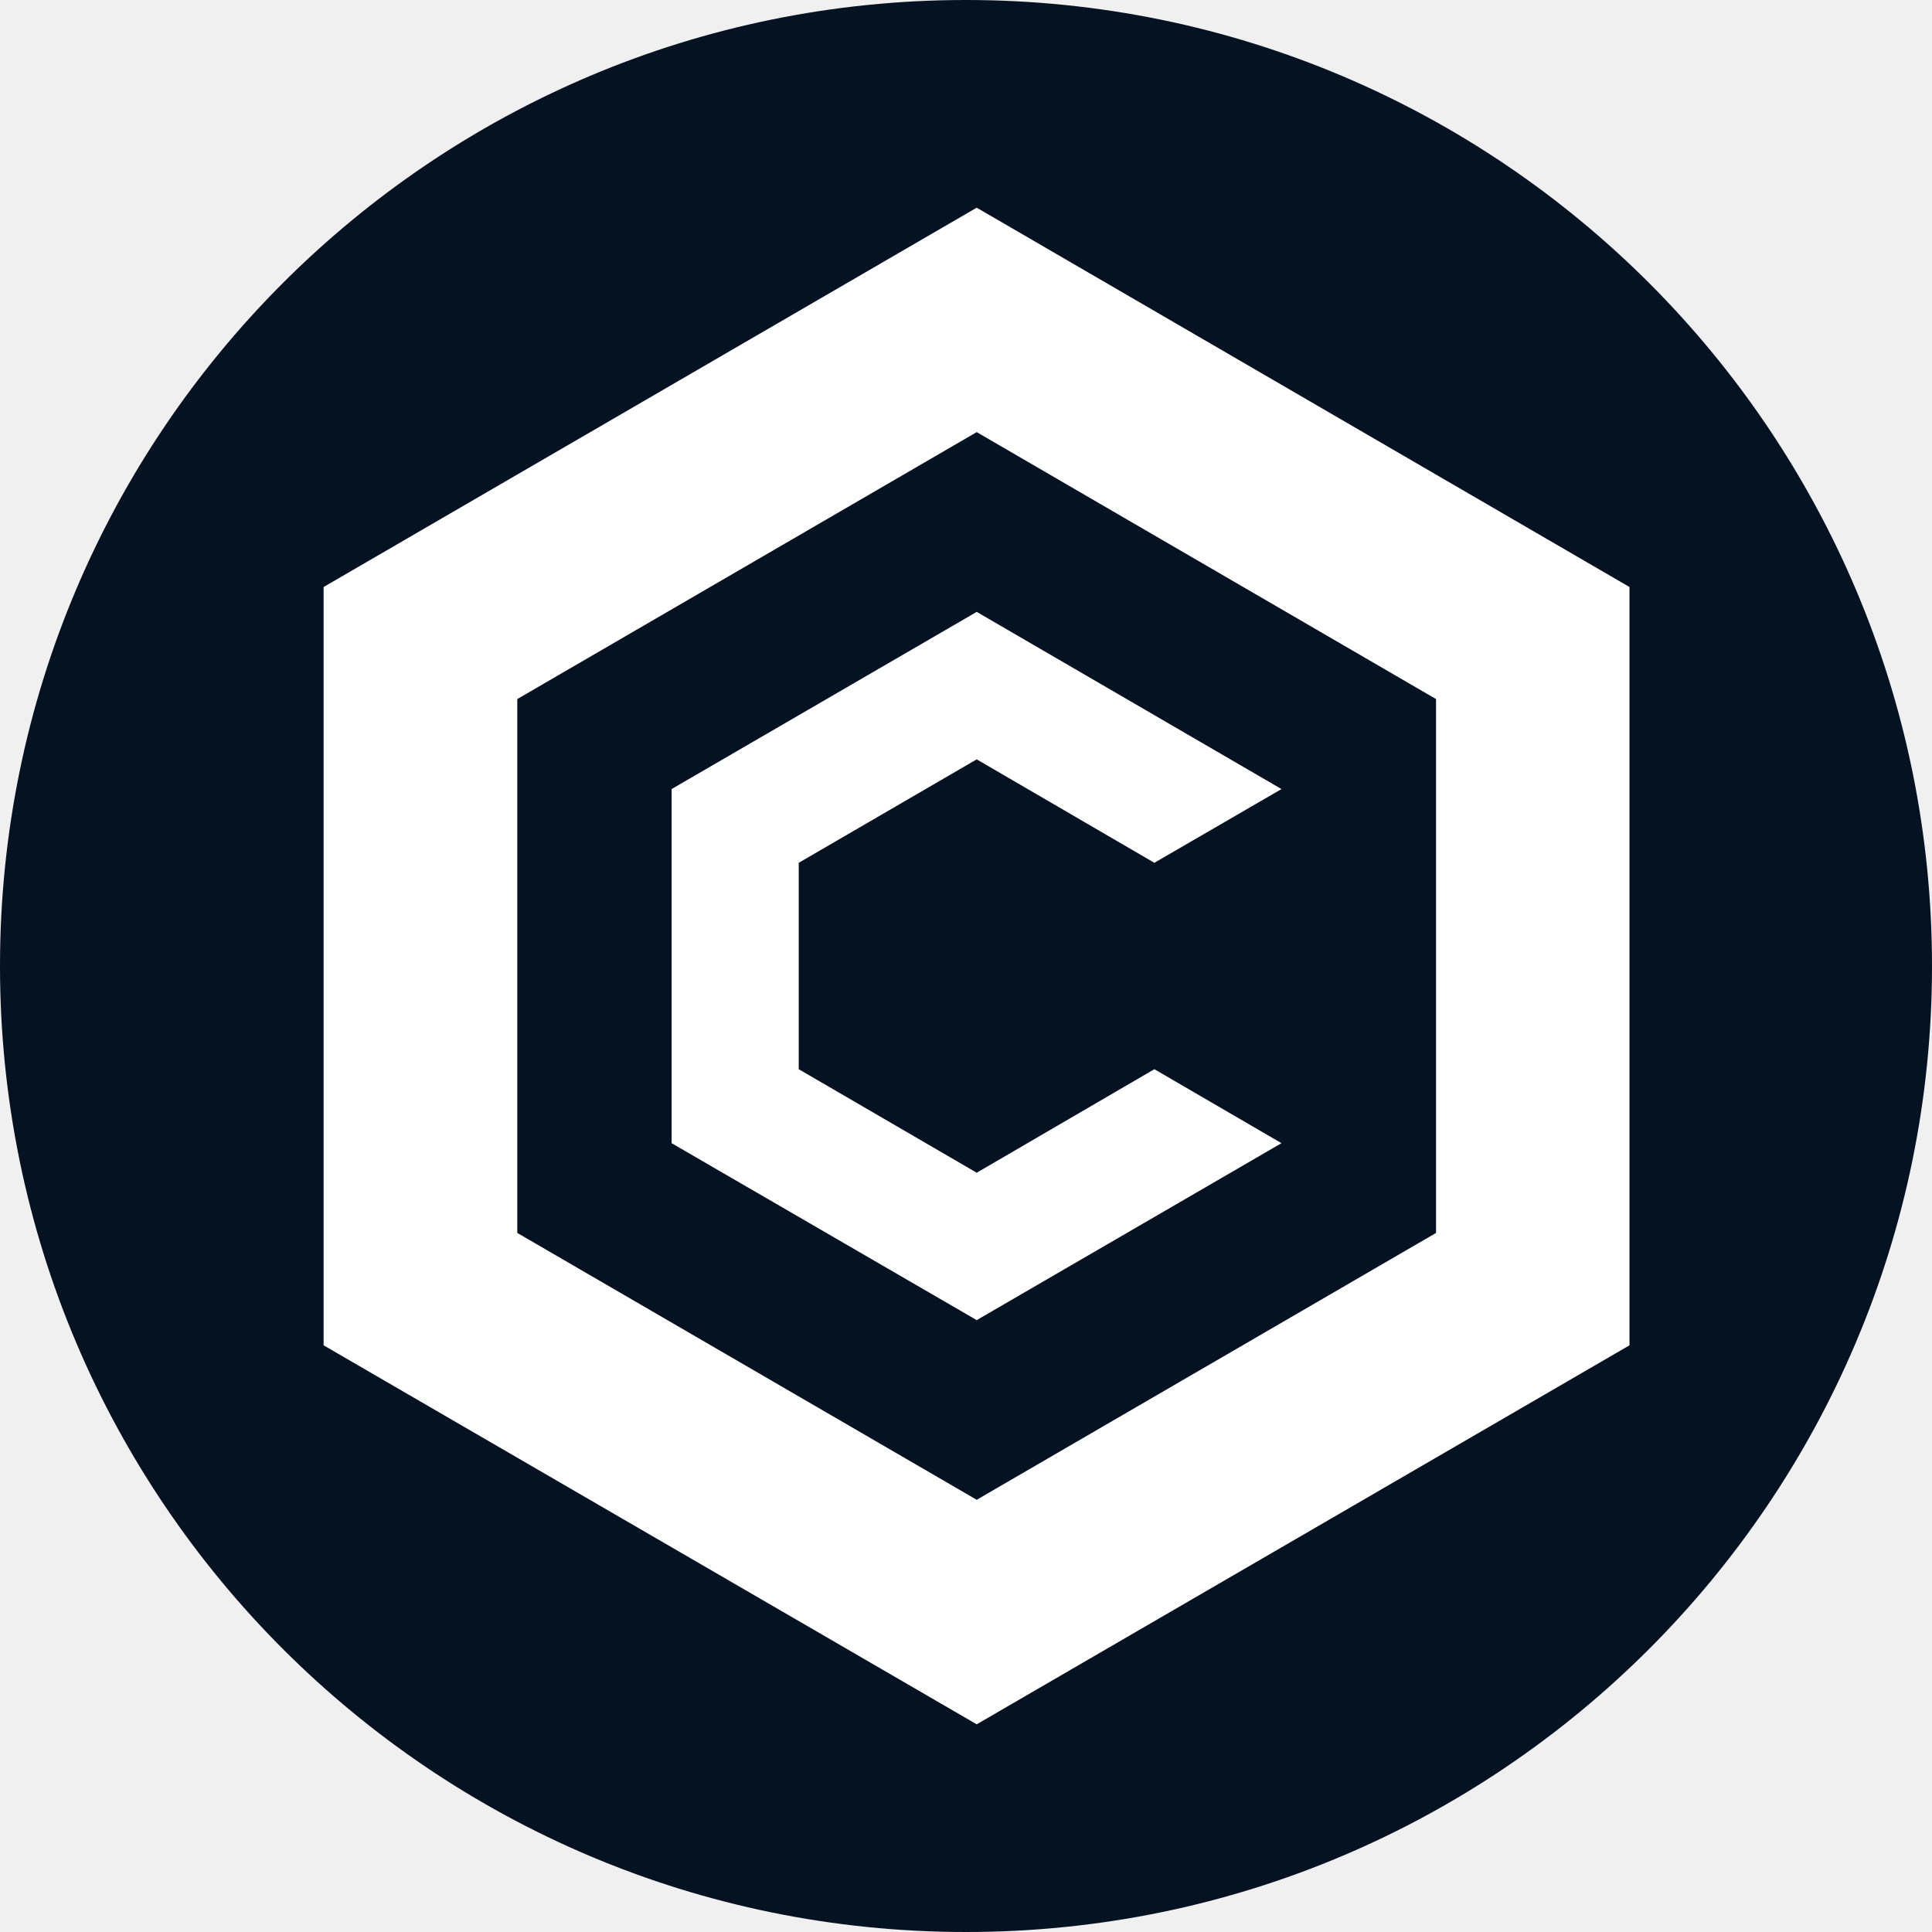
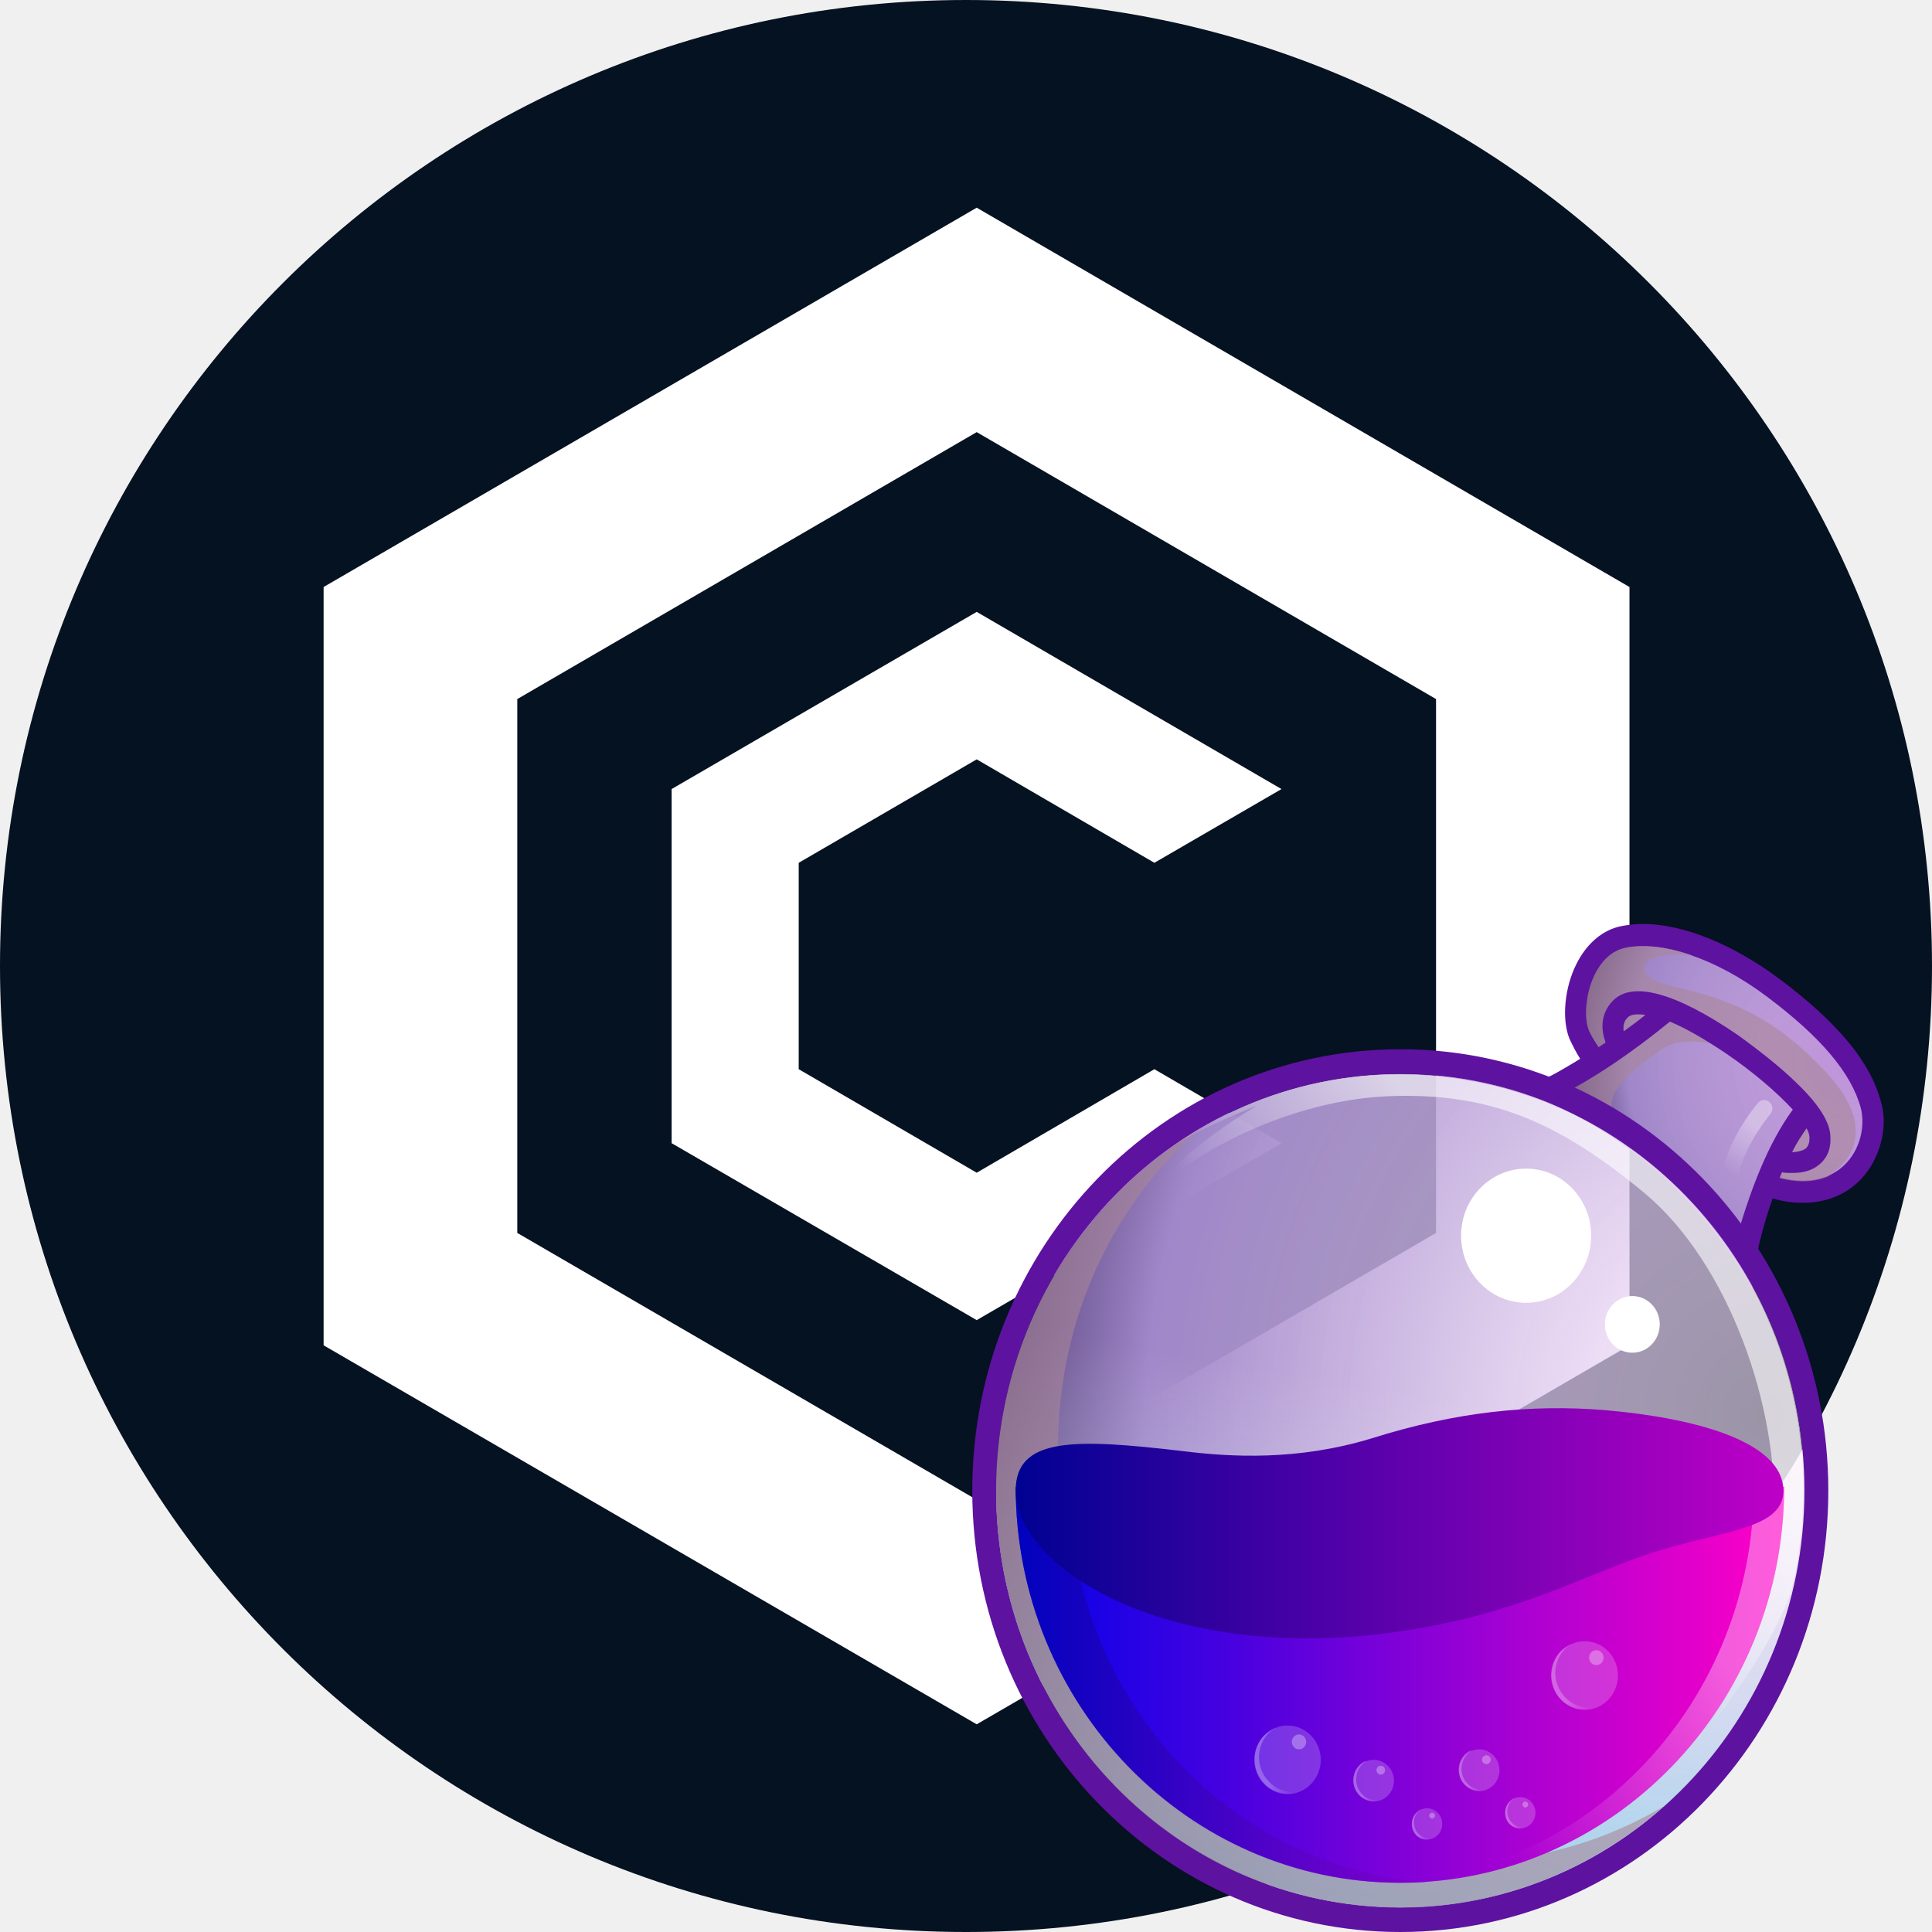
<svg xmlns="http://www.w3.org/2000/svg" width="24" height="24" viewBox="0 0 24 24" fill="none">
  <path d="M12 24C18.627 24 24 18.627 24 12C24 5.373 18.627 0 12 0C5.373 0 0 5.373 0 12C0 18.627 5.373 24 12 24Z" fill="#051221" />
  <path d="M12.133 2.58L4.02 7.292V16.712L12.133 21.42L20.242 16.712V7.292L12.133 2.58ZM17.839 15.316L12.133 18.631L6.426 15.316V8.684L12.133 5.368L17.839 8.684V15.316Z" fill="white" />
  <path d="M15.919 14.201L12.133 16.399L8.343 14.201V9.802L12.133 7.601L15.919 9.802L14.34 10.718L12.133 9.433L9.922 10.718V13.282L12.133 14.568L14.34 13.282L15.919 14.201Z" fill="white" />
+   <path d="M23.367 13.692C23.241 13.201 22.837 12.71 22.11 12.164C21.526 11.728 20.907 11.478 20.413 11.478C20.314 11.478 20.224 11.488 20.134 11.506C19.91 11.552 19.712 11.719 19.586 11.969C19.434 12.265 19.398 12.664 19.497 12.905C19.532 12.979 19.577 13.071 19.631 13.155C19.155 13.451 18.886 13.534 18.85 13.544C20.089 13.97 21.122 14.859 21.769 16.017L21.778 15.905C21.805 15.6 21.894 15.248 22.02 14.887C22.146 14.924 22.271 14.942 22.397 14.942C22.73 14.942 23.017 14.803 23.197 14.553C23.376 14.303 23.448 13.97 23.367 13.692Z" fill="#5E12A0" />
+   <path d="M22.074 14.618C22.891 14.85 23.223 14.201 23.116 13.766C22.999 13.331 22.622 12.886 21.957 12.386C21.293 11.886 20.619 11.682 20.188 11.775C19.757 11.867 19.631 12.543 19.739 12.803C19.784 12.905 19.883 13.053 20.017 13.22C19.847 13.34 19.685 13.432 19.55 13.516C20.377 13.896 21.095 14.488 21.634 15.229C21.697 14.979 21.787 14.757 21.867 14.562C21.93 14.572 22.002 14.59 22.074 14.618Z" fill="url(#paint0_radial_8742_11765)" />
+   <path d="M17.395 23.694C20.167 23.694 22.415 21.376 22.415 18.517C22.415 15.658 20.167 13.339 17.395 13.339C14.622 13.339 12.374 15.658 12.374 18.517C12.374 21.376 14.622 23.694 17.395 23.694Z" fill="url(#paint1_radial_8742_11765)" />
+   <path opacity="0.6" d="M22.703 13.34C22.021 12.599 21.446 12.404 20.754 12.247C20.215 12.117 20.359 11.802 21.015 11.867C20.701 11.756 20.404 11.728 20.189 11.774C19.757 11.867 19.632 12.543 19.739 12.802C19.784 12.904 19.883 13.053 20.018 13.219C19.775 13.386 19.569 13.506 19.398 13.599C19.479 13.636 19.578 13.682 19.695 13.747C20 13.914 20.332 14.192 20.332 14.192C19.829 13.747 19.937 13.543 20.629 13.043C20.844 12.886 21.239 12.904 21.608 13.099C21.976 13.293 22.407 13.784 22.407 13.784L21.994 14.599C22.021 14.608 22.047 14.618 22.075 14.627C22.335 14.701 22.541 14.683 22.703 14.618C22.892 14.497 23.386 14.09 22.703 13.34Z" fill="#A98698" />
+   <path d="M20.744 12.691C20.924 12.765 21.157 12.895 21.445 13.089C21.786 13.321 22.083 13.58 22.271 13.784C21.957 14.21 21.75 14.794 21.625 15.201C21.687 15.294 21.759 15.386 21.822 15.479C21.885 15.248 21.993 14.905 22.136 14.562C22.172 14.571 22.217 14.571 22.262 14.571C22.37 14.571 22.496 14.553 22.595 14.47C22.666 14.414 22.747 14.312 22.738 14.127C22.738 13.951 22.604 13.729 22.325 13.46C22.128 13.265 21.858 13.053 21.589 12.858C20.816 12.33 20.277 12.182 20.035 12.432C19.873 12.599 19.891 12.802 19.945 12.951C19.658 13.145 19.415 13.284 19.254 13.377C19.361 13.414 19.46 13.46 19.568 13.506C19.855 13.349 20.268 13.08 20.744 12.691ZM22.442 14.016C22.469 14.062 22.478 14.108 22.478 14.136C22.478 14.22 22.451 14.247 22.433 14.266C22.397 14.294 22.325 14.312 22.262 14.312C22.316 14.201 22.379 14.108 22.442 14.016ZM20.224 12.636C20.25 12.608 20.322 12.589 20.439 12.608C20.349 12.682 20.259 12.747 20.17 12.812C20.161 12.747 20.17 12.682 20.224 12.636Z" fill="#5E12A0" />
+   <path d="M17.395 13.034C14.458 13.034 12.078 15.488 12.078 18.517C12.078 21.546 14.458 24 17.395 24C20.332 24 22.712 21.546 22.712 18.517C22.712 15.488 20.323 13.034 17.395 13.034ZM17.395 23.694C14.62 23.694 12.375 21.379 12.375 18.517C12.375 15.655 14.62 13.34 17.395 13.34C20.17 13.34 22.415 15.655 22.415 18.517C22.415 21.379 20.161 23.694 17.395 23.694Z" fill="#5E12A0" />
+   <path opacity="0.6" d="M17.395 23.694C20.167 23.694 22.415 21.376 22.415 18.517C22.415 15.658 20.167 13.339 17.395 13.339C14.622 13.339 12.374 15.658 12.374 18.517C12.374 21.376 14.622 23.694 17.395 23.694Z" fill="url(#paint2_linear_8742_11765)" />
+   <path opacity="0.6" d="M17.359 23.064C14.62 22.611 12.761 19.953 13.21 17.128C13.407 15.877 14.018 14.812 14.88 14.043C13.623 14.794 12.689 16.1 12.438 17.693C11.998 20.517 13.857 23.176 16.587 23.629C18.113 23.889 19.586 23.398 20.673 22.435C19.712 23.009 18.544 23.259 17.359 23.064Z" fill="#A98698" />
+   <path opacity="0.6" d="M18.194 13.414C16.928 13.201 15.698 13.497 14.692 14.155C14.674 14.174 14.656 14.192 14.656 14.192C15.042 13.951 15.608 13.738 15.608 13.738C14.153 14.609 13.704 15.6 13.704 15.6C14.27 14.47 15.931 13.673 17.233 13.618C18.535 13.562 19.389 13.96 20.43 14.822C21.472 15.693 22.101 17.471 22.038 18.878C21.984 20.286 21.266 21.425 21.266 21.425C21.759 20.768 22.056 20.286 22.244 19.795C22.28 19.647 22.316 19.499 22.334 19.342C22.783 16.526 20.933 13.868 18.194 13.414Z" fill="url(#paint3_linear_8742_11765)" />
+   <path d="M22.163 18.47C22.163 21.184 20.026 23.388 17.394 23.388C14.763 23.388 12.617 21.184 12.617 18.47H22.163Z" fill="url(#paint4_linear_8742_11765)" />
+   <g opacity="0.6">
+     <path opacity="0.6" d="M21.786 18.471C21.786 21.12 19.757 23.287 17.206 23.389C17.269 23.389 17.332 23.389 17.395 23.389C20.026 23.389 22.163 21.184 22.163 18.471H21.786Z" fill="url(#paint5_linear_8742_11765)" />
+   </g>
+   <g opacity="0.7">
+     <path opacity="0.7" d="M13.292 18.471H12.618C12.618 21.184 14.756 23.389 17.387 23.389C17.504 23.389 17.611 23.389 17.719 23.38C15.249 23.194 13.292 21.064 13.292 18.471Z" fill="url(#paint6_linear_8742_11765)" />
+   </g>
+   <path d="M22.154 18.517C22.154 17.952 21.202 17.628 19.936 17.517C19.02 17.443 18.095 17.535 17.035 17.869C16.119 18.147 15.293 18.101 14.691 18.026C13.353 17.869 12.617 17.85 12.617 18.517C12.617 19.48 14.52 20.684 17.376 20.268C18.822 20.055 19.567 19.619 20.421 19.323C21.346 19.008 22.154 19.017 22.154 18.517Z" fill="url(#paint7_linear_8742_11765)" />
+   <path d="M18.958 16.184C19.404 16.184 19.766 15.811 19.766 15.35C19.766 14.89 19.404 14.517 18.958 14.517C18.512 14.517 18.15 14.89 18.15 15.35C18.15 15.811 18.512 16.184 18.958 16.184Z" fill="white" />
+   <path d="M20.277 16.804C20.466 16.804 20.618 16.646 20.618 16.452C20.618 16.258 20.466 16.1 20.277 16.1C20.089 16.1 19.936 16.258 19.936 16.452C19.936 16.646 20.089 16.804 20.277 16.804Z" fill="white" />
+   <g opacity="0.6">
+     <path opacity="0.6" d="M21.498 14.683C21.489 14.683 21.48 14.683 21.48 14.683C21.426 14.674 21.39 14.618 21.399 14.553C21.48 14.127 21.821 13.72 21.839 13.701C21.875 13.655 21.947 13.655 21.982 13.692C22.027 13.729 22.027 13.803 21.991 13.84C21.982 13.85 21.668 14.229 21.596 14.6C21.587 14.655 21.543 14.683 21.498 14.683Z" fill="url(#paint8_linear_8742_11765)" />
+   </g>
+   <path opacity="0.2" d="M17.064 22.379C17.203 22.379 17.316 22.263 17.316 22.12C17.316 21.977 17.203 21.861 17.064 21.861C16.925 21.861 16.813 21.977 16.813 22.12C16.813 22.263 16.925 22.379 17.064 22.379Z" fill="white" />
+   <g opacity="0.4">
+     <path opacity="0.6" d="M16.921 22.289C16.822 22.187 16.822 22.02 16.921 21.918C16.939 21.9 16.957 21.891 16.975 21.872C16.939 21.881 16.912 21.9 16.885 21.928C16.786 22.029 16.786 22.196 16.885 22.298C16.966 22.381 17.091 22.4 17.19 22.344C17.1 22.381 16.993 22.363 16.921 22.289Z" fill="url(#paint9_linear_8742_11765)" />
+   </g>
+   <path opacity="0.3" d="M17.152 22.045C17.182 22.045 17.206 22.02 17.206 21.99C17.206 21.959 17.182 21.935 17.152 21.935C17.123 21.935 17.099 21.959 17.099 21.99C17.099 22.02 17.123 22.045 17.152 22.045Z" fill="white" />
+   <path opacity="0.2" d="M18.375 22.25C18.514 22.25 18.627 22.134 18.627 21.991C18.627 21.848 18.514 21.731 18.375 21.731C18.237 21.731 18.124 21.848 18.124 21.991C18.124 22.134 18.237 22.25 18.375 22.25Z" fill="white" />
+   <g opacity="0.4">
+     <path opacity="0.6" d="M18.23 22.158C18.131 22.056 18.131 21.89 18.23 21.788C18.248 21.769 18.266 21.76 18.284 21.742C18.248 21.751 18.221 21.769 18.194 21.797C18.095 21.899 18.095 22.066 18.194 22.168C18.275 22.251 18.4 22.27 18.499 22.214C18.409 22.251 18.302 22.232 18.23 22.158Z" fill="url(#paint10_linear_8742_11765)" />
+   </g>
+   <path opacity="0.3" d="M18.464 21.915C18.494 21.915 18.518 21.89 18.518 21.86C18.518 21.829 18.494 21.805 18.464 21.805C18.434 21.805 18.41 21.829 18.41 21.86C18.41 21.89 18.434 21.915 18.464 21.915Z" fill="white" />
+   <path opacity="0.2" d="M17.728 22.852C17.832 22.852 17.916 22.765 17.916 22.657C17.916 22.55 17.832 22.463 17.728 22.463C17.623 22.463 17.539 22.55 17.539 22.657C17.539 22.765 17.623 22.852 17.728 22.852Z" fill="white" />
+   <g opacity="0.4">
+     <path opacity="0.6" d="M17.619 22.779C17.547 22.705 17.547 22.575 17.619 22.501C17.628 22.492 17.646 22.483 17.655 22.474C17.628 22.483 17.61 22.501 17.592 22.52C17.52 22.594 17.52 22.724 17.592 22.798C17.655 22.863 17.745 22.872 17.825 22.826C17.754 22.853 17.673 22.835 17.619 22.779Z" fill="url(#paint11_linear_8742_11765)" />
+   </g>
+   <path opacity="0.3" d="M17.79 22.592C17.81 22.592 17.826 22.575 17.826 22.555C17.826 22.535 17.81 22.518 17.79 22.518C17.77 22.518 17.754 22.535 17.754 22.555C17.754 22.575 17.77 22.592 17.79 22.592Z" fill="white" />
+   <path opacity="0.2" d="M18.885 22.713C18.989 22.713 19.074 22.626 19.074 22.518C19.074 22.411 18.989 22.324 18.885 22.324C18.781 22.324 18.697 22.411 18.697 22.518C18.697 22.626 18.781 22.713 18.885 22.713Z" fill="white" />
+   <g opacity="0.4">
+     <path opacity="0.6" d="M18.779 22.641C18.707 22.567 18.707 22.437 18.779 22.363C18.788 22.354 18.806 22.344 18.815 22.335C18.788 22.344 18.77 22.363 18.752 22.381C18.68 22.455 18.68 22.585 18.752 22.659C18.815 22.724 18.905 22.733 18.986 22.687C18.914 22.715 18.833 22.696 18.779 22.641Z" fill="url(#paint12_linear_8742_11765)" />
+   </g>
+   <path opacity="0.3" d="M18.948 22.453C18.968 22.453 18.984 22.437 18.984 22.416C18.984 22.396 18.968 22.38 18.948 22.38C18.928 22.38 18.912 22.396 18.912 22.416C18.912 22.437 18.928 22.453 18.948 22.453Z" fill="white" />
+   <path opacity="0.2" d="M15.994 22.287C16.222 22.287 16.407 22.096 16.407 21.861C16.407 21.626 16.222 21.435 15.994 21.435C15.765 21.435 15.581 21.626 15.581 21.861C15.581 22.096 15.765 22.287 15.994 22.287Z" fill="white" />
+   <g opacity="0.4">
+     <path opacity="0.6" d="M15.761 22.129C15.599 21.962 15.599 21.694 15.761 21.527C15.788 21.499 15.815 21.481 15.851 21.462C15.797 21.481 15.752 21.518 15.707 21.555C15.545 21.721 15.545 21.99 15.707 22.157C15.842 22.296 16.048 22.323 16.21 22.222C16.057 22.287 15.877 22.259 15.761 22.129Z" fill="url(#paint13_linear_8742_11765)" />
+   </g>
+   <path opacity="0.3" d="M16.136 21.731C16.186 21.731 16.226 21.689 16.226 21.638C16.226 21.587 16.186 21.546 16.136 21.546C16.087 21.546 16.047 21.587 16.047 21.638C16.047 21.689 16.087 21.731 16.136 21.731Z" fill="white" />
+   <path opacity="0.2" d="M19.686 21.24C19.914 21.24 20.099 21.049 20.099 20.814C20.099 20.579 19.914 20.388 19.686 20.388C19.458 20.388 19.273 20.579 19.273 20.814C19.273 21.049 19.458 21.24 19.686 21.24Z" fill="white" />
+   <g opacity="0.4">
+     <path opacity="0.6" d="M19.442 21.083C19.28 20.916 19.28 20.648 19.442 20.481C19.469 20.453 19.496 20.435 19.532 20.416C19.478 20.435 19.433 20.472 19.388 20.509C19.227 20.675 19.227 20.944 19.388 21.111C19.523 21.25 19.729 21.277 19.891 21.176C19.738 21.241 19.568 21.213 19.442 21.083Z" fill="url(#paint14_linear_8742_11765)" />
+   </g>
+   <path opacity="0.3" d="M19.83 20.685C19.88 20.685 19.92 20.643 19.92 20.592C19.92 20.541 19.88 20.499 19.83 20.499C19.78 20.499 19.74 20.541 19.74 20.592C19.74 20.643 19.78 20.685 19.83 20.685Z" fill="white" />
+   <defs>
+     <radialGradient id="paint0_radial_8742_11765" cx="0" cy="0" r="1" gradientUnits="userSpaceOnUse" gradientTransform="translate(22.9518 13.1824) scale(4.01388 4.13951)">
+       <stop stop-color="#FFEAFF" stop-opacity="0.6" />
+       <stop offset="0.681" stop-color="#A087C9" />
+       <stop offset="1" stop-color="#10002F" />
+     </radialGradient>
+     <radialGradient id="paint1_radial_8742_11765" cx="0" cy="0" r="1" gradientUnits="userSpaceOnUse" gradientTransform="translate(21.901 17.5974) scale(11.2414 12.33)">
+       <stop stop-color="#FFEAFF" stop-opacity="0.6" />
+       <stop offset="0.681" stop-color="#A087C9" />
+       <stop offset="1" stop-color="#10002F" />
+     </radialGradient>
+     <linearGradient id="paint2_linear_8742_11765" x1="16.589" y1="23.621" x2="18.294" y2="13.421" gradientUnits="userSpaceOnUse">
+       <stop stop-color="#81FFFF" />
+       <stop offset="0.62" stop-color="white" stop-opacity="0" />
+     </linearGradient>
+     <linearGradient id="paint3_linear_8742_11765" x1="20.933" y1="15.001" x2="16.665" y2="18.798" gradientUnits="userSpaceOnUse">
+       <stop offset="0.289" stop-color="white" />
+       <stop offset="0.78" stop-color="white" stop-opacity="0" />
+     </linearGradient>
+     <linearGradient id="paint4_linear_8742_11765" x1="12.62" y1="20.926" x2="22.161" y2="20.926" gradientUnits="userSpaceOnUse">
+       <stop stop-color="#0002E9" />
+       <stop offset="0.995" stop-color="#FF00C7" />
+     </linearGradient>
+     <linearGradient id="paint5_linear_8742_11765" x1="22.613" y1="18.902" x2="17.269" y2="23.799" gradientUnits="userSpaceOnUse">
+       <stop offset="0.289" stop-color="white" />
+       <stop offset="0.78" stop-color="white" stop-opacity="0" />
+     </linearGradient>
+     <linearGradient id="paint6_linear_8742_11765" x1="12.622" y1="20.927" x2="17.726" y2="20.927" gradientUnits="userSpaceOnUse">
+       <stop stop-color="#000292" />
+       <stop offset="0.995" stop-color="#7D00C7" />
+     </linearGradient>
+     <linearGradient id="paint7_linear_8742_11765" x1="12.627" y1="18.926" x2="22.154" y2="18.926" gradientUnits="userSpaceOnUse">
+       <stop stop-color="#000292" />
+       <stop offset="0.995" stop-color="#BE00C7" />
+     </linearGradient>
+     <linearGradient id="paint8_linear_8742_11765" x1="21.997" y1="13.656" x2="21.281" y2="14.784" gradientUnits="userSpaceOnUse">
+       <stop offset="0.289" stop-color="white" />
+       <stop offset="0.78" stop-color="white" stop-opacity="0" />
+     </linearGradient>
+     <linearGradient id="paint9_linear_8742_11765" x1="16.811" y1="22.13" x2="17.19" y2="22.13" gradientUnits="userSpaceOnUse">
+       <stop offset="0.289" stop-color="white" />
+       <stop offset="0.78" stop-color="white" stop-opacity="0" />
+     </linearGradient>
+     <linearGradient id="paint10_linear_8742_11765" x1="18.119" y1="21.998" x2="18.498" y2="21.998" gradientUnits="userSpaceOnUse">
+       <stop offset="0.289" stop-color="white" />
+       <stop offset="0.78" stop-color="white" stop-opacity="0" />
+     </linearGradient>
+     <linearGradient id="paint11_linear_8742_11765" x1="17.533" y1="22.661" x2="17.818" y2="22.661" gradientUnits="userSpaceOnUse">
+       <stop offset="0.289" stop-color="white" />
+       <stop offset="0.78" stop-color="white" stop-opacity="0" />
+     </linearGradient>
+     <linearGradient id="paint12_linear_8742_11765" x1="18.694" y1="22.522" x2="18.979" y2="22.522" gradientUnits="userSpaceOnUse">
+       <stop offset="0.289" stop-color="white" />
+       <stop offset="0.78" stop-color="white" stop-opacity="0" />
+     </linearGradient>
+     <linearGradient id="paint13_linear_8742_11765" x1="15.582" y1="21.871" x2="16.202" y2="21.871" gradientUnits="userSpaceOnUse">
+       <stop offset="0.289" stop-color="white" />
+       <stop offset="0.78" stop-color="white" stop-opacity="0" />
+     </linearGradient>
+     <linearGradient id="paint14_linear_8742_11765" x1="19.266" y1="20.825" x2="19.887" y2="20.825" gradientUnits="userSpaceOnUse">
+       <stop offset="0.289" stop-color="white" />
+       <stop offset="0.78" stop-color="white" stop-opacity="0" />
+     </linearGradient>
+   </defs>
</svg>
